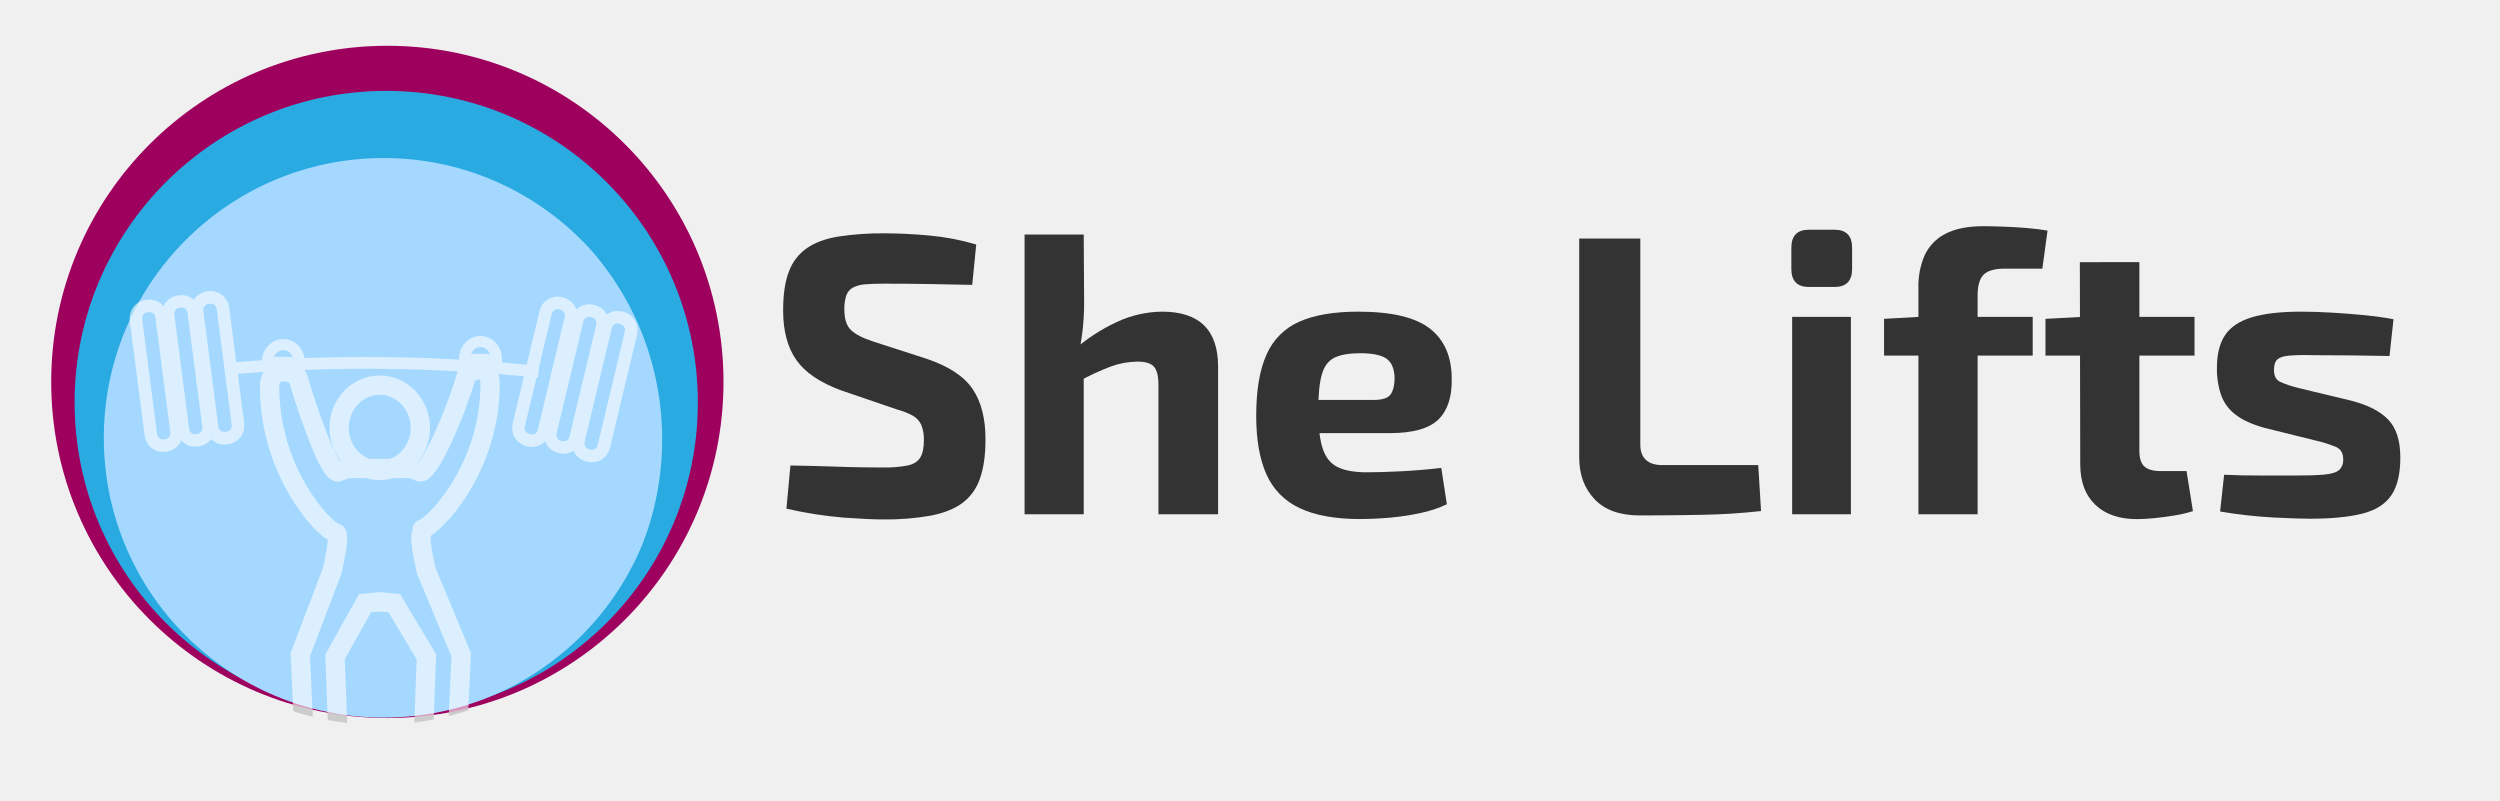
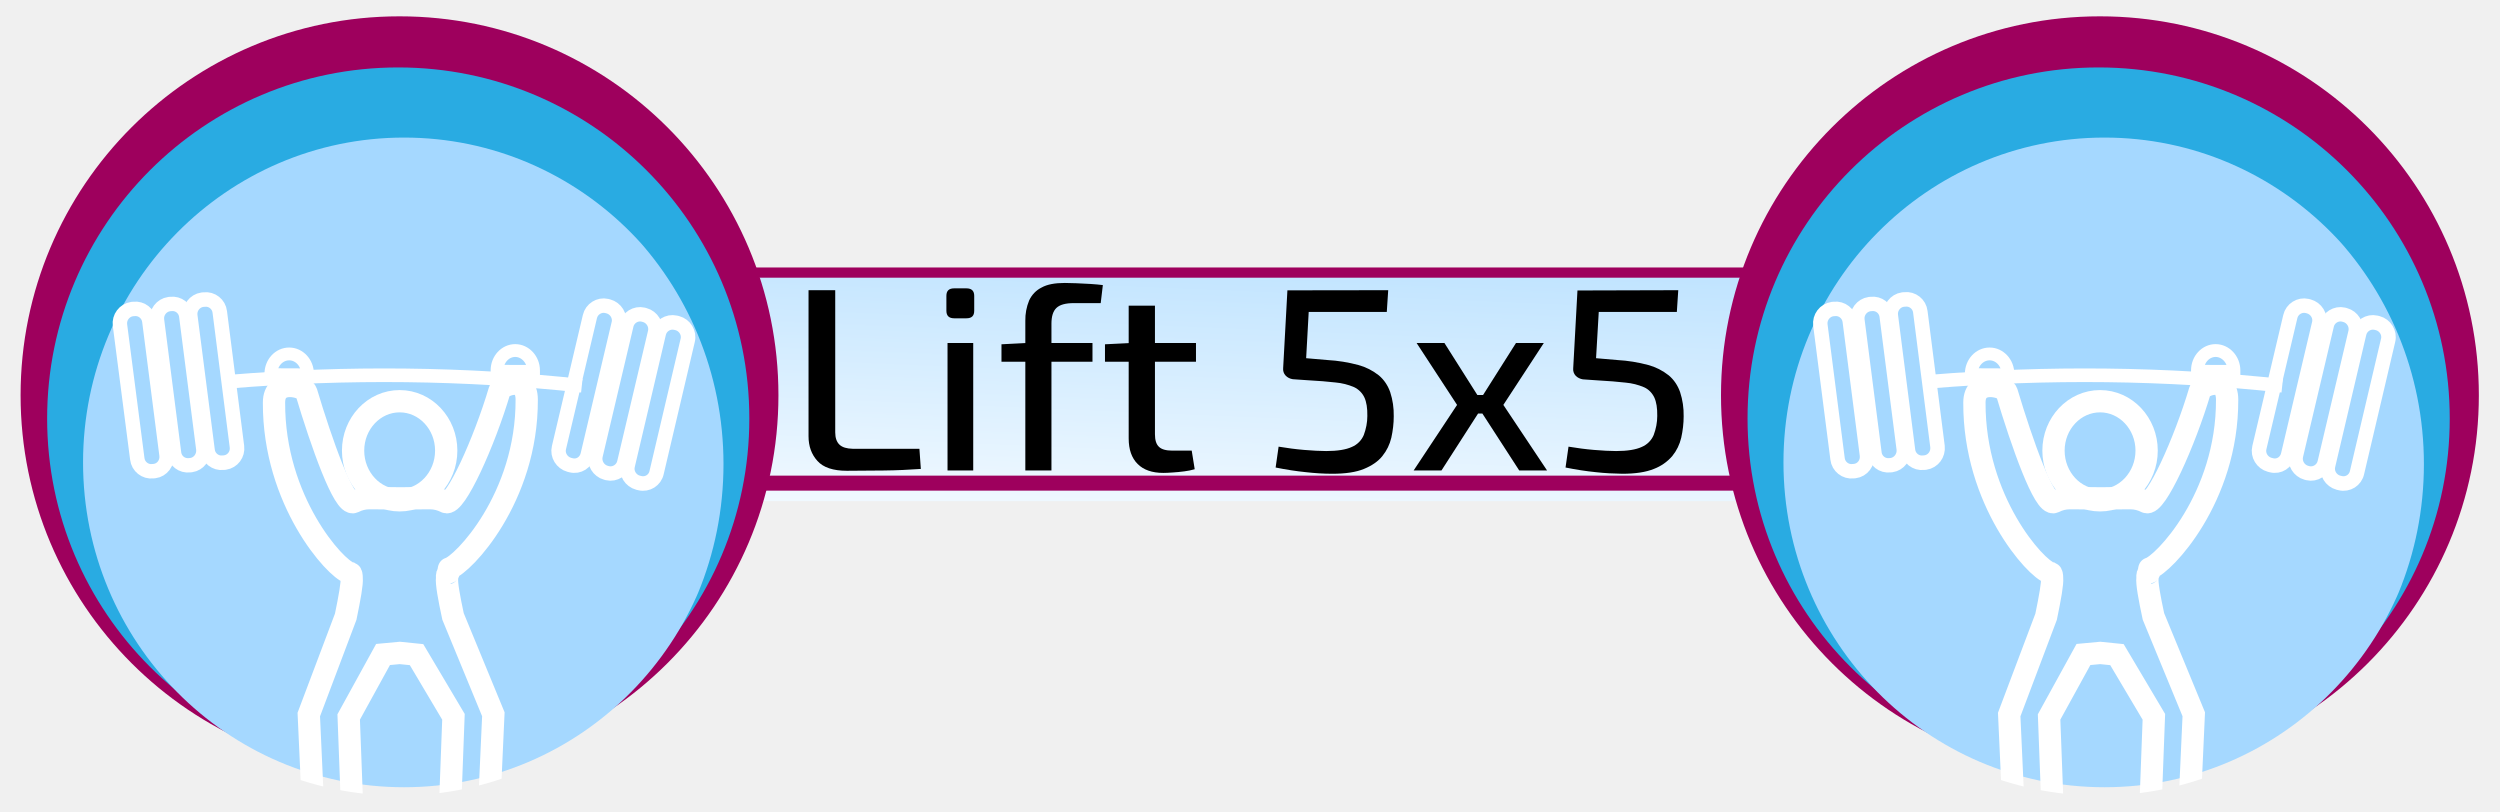
- <svg xmlns="http://www.w3.org/2000/svg" viewBox="0 0 1248.89 400">
-   <defs>
-     <style>.cls-1,.cls-10,.cls-11,.cls-12,.cls-13,.cls-8,.cls-9{fill:none;}.cls-2{isolation:isolate;}.cls-3{fill:#9e005d;}.cls-4{fill:#29abe2;}.cls-5{clip-path:url(#clip-path);}.cls-6{fill:#a5d8ff;}.cls-7{mix-blend-mode:hard-light;}.cls-10,.cls-11,.cls-12,.cls-13,.cls-8,.cls-9{stroke:#ccc;stroke-miterlimit:10;}.cls-8{stroke-width:6.29px;}.cls-9{stroke-width:5.9px;}.cls-10{stroke-width:6.22px;}.cls-11{stroke-width:6.25px;}.cls-12{stroke-width:5.55px;}.cls-13{stroke-width:9.65px;}.cls-14{fill:#333;}</style>
-     <clipPath id="clip-path">
-       <ellipse class="cls-1" cx="189.51" cy="219.48" rx="141.27" ry="142.58" />
-     </clipPath>
-   </defs>
-   <g class="cls-2">
-     <g id="Layer_1" data-name="Layer 1">
-       <circle class="cls-3" cx="193.5" cy="190.79" r="167.92" />
-       <circle class="cls-4" cx="192.94" cy="201.07" r="155.67" />
-       <g class="cls-5">
-         <circle class="cls-6" cx="191.63" cy="218.72" r="139.77" />
-         <g class="cls-7">
-           <path class="cls-8" d="M113.63,218.8l-.82.11a6.13,6.13,0,0,1-6.83-5.3l-7.52-58a6.16,6.16,0,0,1,5.25-6.9l.81-.11a6.12,6.12,0,0,1,6.83,5.3l7.52,58A6.15,6.15,0,0,1,113.63,218.8Z" />
-           <path class="cls-9" d="M115.71,184a828.92,828.92,0,0,1,153.34,1.77" />
-           <path class="cls-8" d="M294.3,227.66l-.8-.19A6.19,6.19,0,0,1,289,220l13.57-56.83a6.11,6.11,0,0,1,7.35-4.54l.8.19a6.18,6.18,0,0,1,4.49,7.43l-13.56,56.83A6.12,6.12,0,0,1,294.3,227.66Z" />
-           <path class="cls-10" d="M280.18,223.37l-.65-.16a6.16,6.16,0,0,1-4.49-7.42l13.37-56a6.11,6.11,0,0,1,7.35-4.54l.65.16a6.18,6.18,0,0,1,4.49,7.43l-13.37,56A6.1,6.1,0,0,1,280.18,223.37Z" />
-           <path class="cls-11" d="M264.34,220l-.72-.18a6.18,6.18,0,0,1-4.49-7.42L272.59,156a6.11,6.11,0,0,1,7.35-4.54l.71.17a6.18,6.18,0,0,1,4.49,7.43l-13.45,56.37A6.11,6.11,0,0,1,264.34,220Z" />
-           <path class="cls-10" d="M98.93,219.91l-.67.09a6.13,6.13,0,0,1-6.83-5.3L84,157.56a6.17,6.17,0,0,1,5.25-6.9l.66-.08a6.11,6.11,0,0,1,6.83,5.3L104.18,213A6.16,6.16,0,0,1,98.93,219.91Z" />
-           <path class="cls-11" d="M82.94,222.51l-.73.1a6.13,6.13,0,0,1-6.83-5.3l-7.46-57.5a6.17,6.17,0,0,1,5.25-6.9l.73-.09a6.11,6.11,0,0,1,6.83,5.3l7.46,57.49A6.15,6.15,0,0,1,82.94,222.51Z" />
-           <path class="cls-12" d="M133.59,180.71c0-4.72,3.57-8.55,7.94-8.55s7.95,3.83,7.95,8.55a3,3,0,0,1,0,.42L133.61,181A1.88,1.88,0,0,1,133.59,180.71Z" />
-           <path class="cls-12" d="M232.09,179.15c0-4.72,3.57-8.55,7.94-8.55s7.95,3.83,7.95,8.55c0,.14,0,.28,0,.42l-15.86-.09A1.77,1.77,0,0,1,232.09,179.15Z" />
-           <path class="cls-13" d="M210.33,268.41c-.32,2.25.8,8.4,2.57,16.63l17.5,42.07-1.74,37.59-9,5.57-8-4.86L213,328.14l-16-26.79-7.3-.71-7.33.67-15,26.83,1.39,37.27-8,4.86-9-5.57L150,327.11,166,285v0c1.77-8.24,2.86-14.35,2.54-16.6,0-1.22-.13-2-.48-2.12a2.77,2.77,0,0,0-.61-.19c-5.92-1.61-33-30.75-32.76-73.24,0-10.84,13.4-6.62,14-4.46,6.66,22.09,16.5,49.33,20.58,47.3A15.12,15.12,0,0,1,176.2,234l13.26.06h.9l12.35-.06a15,15,0,0,1,6.85,1.67c4.11,2,16.81-25.85,23.46-47.94.68-2.16,11.75-7,11.81,3.83.16,42.48-27.91,71.15-33.83,72.76-.25.06-.06,1.87-.19,1.94C210.46,266.45,210.3,267.19,210.33,268.41Z" />
-           <path class="cls-13" d="M169.41,213.7c0-11.74,9.1-21.29,20.29-21.29S210,202,210,213.7,200.93,235,189.7,235,169.41,225.47,169.41,213.7Z" />
+ <svg xmlns="http://www.w3.org/2000/svg" xmlns:xlink="http://www.w3.org/1999/xlink" version="1.1" id="Layer_1" x="0px" y="0px" viewBox="0 0 1760.9 571.9" style="enable-background:new 0 0 1760.9 571.9;" xml:space="preserve">
+   <style type="text/css">
+ 	.st0{fill:url(#SVGID_1_);}
+ 	.st1{fill:none;stroke:#9E005D;stroke-width:7.196;stroke-miterlimit:10;}
+ 	.st2{fill:none;stroke:#9E005D;stroke-width:10.565;stroke-miterlimit:10;}
+ 	.st3{fill:#9E005D;}
+ 	.st4{fill:#29ABE2;}
+ 	.st5{clip-path:url(#SVGID_00000027591491469151393440000002766173424864849086_);}
+ 	.st6{fill:#A5D8FF;}
+ 	.st7{fill:none;stroke:#FFFFFF;stroke-width:10.243;stroke-miterlimit:10;}
+ 	.st8{fill:none;stroke:#FFFFFF;stroke-width:9.594;stroke-miterlimit:10;}
+ 	.st9{fill:none;stroke:#FFFFFF;stroke-width:10.121;stroke-miterlimit:10;}
+ 	.st10{fill:none;stroke:#FFFFFF;stroke-width:10.175;stroke-miterlimit:10;}
+ 	.st11{fill:none;stroke:#FFFFFF;stroke-width:9.025;stroke-miterlimit:10;}
+ 	.st12{fill:none;stroke:#FFFFFF;stroke-width:15.696;stroke-miterlimit:10;}
+ 	.st13{clip-path:url(#SVGID_00000114058165726232844750000000093255415106439830_);}
+ </style>
+   <g>
+     <linearGradient id="SVGID_1_" gradientUnits="userSpaceOnUse" x1="884.886" y1="130.584" x2="899.414" y2="475.866" gradientTransform="matrix(1 0 0 -1 0 553.2608)">
+       <stop offset="0" style="stop-color:#FFFFFF" />
+       <stop offset="1" style="stop-color:#A5D8FF" />
+     </linearGradient>
+     <rect x="525.8" y="190.7" class="st0" width="730.8" height="162.3" />
+     <g id="Layer_1_00000171695063235142997500000003818680472352850070_">
+       <line class="st1" x1="503.2" y1="192" x2="1246.7" y2="192" />
+       <line class="st2" x1="525.6" y1="340.3" x2="1229.5" y2="340.3" />
+       <g>
+         <circle class="st3" cx="281.4" cy="278.4" r="266.9" />
+         <circle class="st4" cx="280.5" cy="294.8" r="247.3" />
+         <g>
+           <g>
+             <defs>
+               <ellipse id="SVGID_00000156576236859038443930000011980959786166621827_" cx="281.1" cy="326.9" rx="228.5" ry="233.5" />
+             </defs>
+             <clipPath id="SVGID_00000117661594623181816790000000396431109425940116_">
+               <use xlink:href="#SVGID_00000156576236859038443930000011980959786166621827_" style="overflow:visible;" />
+             </clipPath>
+             <g style="clip-path:url(#SVGID_00000117661594623181816790000000396431109425940116_);">
+               <ellipse class="st6" cx="284.6" cy="325.7" rx="226.1" ry="228.8" />
+               <g>
+                 <path class="st7" d="M158.5,325.8l-1.3,0.1c-5.4,0.7-10.4-3.3-11-8.7L134,222.4c-0.7-5.4,3.1-10.5,8.5-11.3l1.3-0.1         c5.4-0.7,10.4,3.3,11,8.7l12.1,94.9C167.6,320,163.9,325,158.5,325.8z" />
+                 <path class="st8" d="M161.8,268.8c82.6-6.8,165.7-5.9,248,2.9" />
+                 <path class="st7" d="M450.7,340.3l-1.3-0.3c-5.2-1.4-8.6-6.8-7.3-12.1l21.9-93.1c1.2-5.3,6.6-8.7,11.8-7.5l0,0l1.3,0.3         c5.2,1.4,8.6,6.8,7.3,12.1l-21.9,93.1C461.4,338.2,456,341.6,450.7,340.3L450.7,340.3z" />
+                 <path class="st9" d="M427.9,333.3l-1.1-0.3c-5.2-1.4-8.5-6.8-7.3-12.1l21.7-91.8c1.2-5.4,6.6-8.7,11.8-7.5l1.1,0.3         c5.2,1.4,8.5,6.8,7.3,12.1l-21.7,91.8C438.5,331.1,433.1,334.5,427.9,333.3L427.9,333.3z" />
+                 <path class="st10" d="M402.2,327.7l-1.2-0.3c-5.2-1.4-8.6-6.8-7.3-12.1l21.8-92.3c1.2-5.3,6.6-8.7,11.8-7.5l1.2,0.3         c5.2,1.4,8.6,6.8,7.3,12.1L414,320.2C412.8,325.7,407.6,329.1,402.2,327.7z" />
+                 <path class="st9" d="M134.7,327.6l-1.1,0.1c-5.4,0.7-10.4-3.1-11-8.7l-12-93.5c-0.7-5.4,3.1-10.5,8.5-11.3l1.1-0.1         c5.4-0.7,10.4,3.1,11,8.7l12,93.5C143.8,321.7,140.1,326.8,134.7,327.6z" />
+                 <path class="st10" d="M108.9,331.8l-1.2,0.1c-5.4,0.7-10.4-3.3-11-8.7L84.5,229c-0.7-5.4,3.1-10.5,8.5-11.3l1.2-0.1         c5.4-0.7,10.4,3.3,11,8.7l12.1,94.2C118,326.1,114.2,331.1,108.9,331.8z" />
+                 <path class="st11" d="M190.8,263.3c0-7.8,5.8-14,12.9-14s12.9,6.3,12.9,14c0,0.3,0,0.4,0,0.7l-25.7-0.1         C190.8,263.7,190.8,263.6,190.8,263.3z" />
+                 <path class="st11" d="M350.1,260.9c0-7.8,5.8-14,12.8-14s12.9,6.3,12.9,14c0,0.3,0,0.4,0,0.7l-25.7-0.1         C350.1,261.2,350.1,261,350.1,260.9z" />
+                 <path class="st12" d="M314.9,407c-0.5,3.7,1.3,13.7,4.2,27.2l28.4,68.9l-2.8,61.7l-14.7,9.1l-12.9-7.9l2.3-61.1l-26-43.8         l-11.8-1.2l-11.8,1.1l-24.2,44l2.3,61l-12.9,7.9l-14.7-9.1l-2.8-61.5l26-68.9l0,0c2.8-13.5,4.6-23.6,4.2-27.2         c0-2-0.3-3.3-0.8-3.5c-0.3-0.1-0.7-0.3-0.9-0.3c-9.5-2.6-53.3-50.4-53-119.9c0-17.7,21.7-10.9,22.7-7.4         c10.8,36.2,26.6,80.7,33.4,77.5c3.4-1.8,7.3-2.7,11-2.7l21.4,0.1h1.5l20-0.1c3.9,0,7.7,1,11,2.7c6.6,3.3,27.2-42.3,37.9-78.5         c1.1-3.5,19-11.4,19.1,6.3c0.3,69.6-45.2,116.5-54.7,119.1c-0.4,0.1-0.1,3.1-0.3,3.1C315,403.8,314.8,405,314.9,407z" />
+                 <path class="st12" d="M248.7,317.4c0-19.2,14.7-34.8,32.8-34.8c18.2,0,32.8,15.7,32.8,34.8c0,19.2-14.7,35-32.8,35         C263.4,352.4,248.7,336.7,248.7,317.4z" />
+               </g>
+             </g>
+           </g>
        </g>
      </g>
-       <path class="cls-14" d="M442.17,116.56q10.18,0,22.16,1.1a119.72,119.72,0,0,1,23.35,4.49l-2,20.16q-8.79-.19-20.56-.4t-23.16-.2q-5.6,0-9.48.3a15.88,15.88,0,0,0-6.29,1.6,7.21,7.21,0,0,0-3.39,3.89,20.57,20.57,0,0,0-1,7.19q0,7,3.29,10.18t11.28,5.79l26.55,8.58q16.56,5.59,23,15.17t6.38,25.15q0,11.79-2.79,19.56a25.16,25.16,0,0,1-8.78,12.18q-6,4.39-15.77,6.29a128.79,128.79,0,0,1-24,1.9q-6.78,0-19.36-.9a201.06,201.06,0,0,1-28.74-4.49l2-21.56q11.77.19,20.46.5t14.87.4c4.13.06,7.72.1,10.78.1a60.29,60.29,0,0,0,12.48-1q4.49-1,6.29-4t1.79-8.59a19.12,19.12,0,0,0-1.29-7.68,10,10,0,0,0-4.2-4.59,34.12,34.12,0,0,0-7.88-3.1l-28-9.58q-15.76-5.79-22.35-15.17t-6.59-24.75q0-12,2.89-19.46a24.46,24.46,0,0,1,9-11.68q6.08-4.2,15.77-5.79A145.74,145.74,0,0,1,442.17,116.56Z" />
-       <path class="cls-14" d="M541.38,117.16l.2,34.14a115.69,115.69,0,0,1-.9,14.77,104,104,0,0,1-2.1,11.77l2.8,2.6v76.45H511.83V117.16Zm39.12,38.53q27.94,0,28,27.34v73.86H578.71V192.22c0-4.4-.77-7.42-2.3-9.09s-4.23-2.49-8.08-2.49A39.6,39.6,0,0,0,555.15,183a124.19,124.19,0,0,0-16.77,7.79l-2.59-15.37a90.1,90.1,0,0,1,22.36-14.67A54.32,54.32,0,0,1,580.5,155.69Z" />
-       <path class="cls-14" d="M678.51,155.69q24.94,0,35.83,8.48t10.88,25.25q.19,13.58-6.79,20.26t-24.15,6.69H639.19V199.8H686.1q6.78,0,8.68-2.89t1.89-8.09q-.2-7-4.09-9.68t-13.07-2.69q-8.19,0-12.78,2.19T660.35,187q-1.8,6.18-1.8,18,0,12.38,2.2,19.06t7.48,9.29q5.28,2.59,14.67,2.59,6.78,0,16.87-.5T720,233.74l2.79,18.16a58.32,58.32,0,0,1-13.17,4.39,124.24,124.24,0,0,1-15.17,2.3q-7.79.69-15,.7-18.76,0-30.24-5.49a33.26,33.26,0,0,1-16.57-16.87q-5.09-11.38-5.09-29.14,0-19.36,5.19-30.74a31.68,31.68,0,0,1,16.37-16.37Q660.35,155.69,678.51,155.69Z" />
-       <path class="cls-14" d="M819.43,119.16v103q0,5,2.8,7.58t8,2.6h48.11l1.4,22.95q-14.18,1.61-29.65,1.9t-30.84.3q-15,0-22.65-8.08t-7.69-20.66V119.16Z" />
-       <path class="cls-14" d="M916.44,114.77q8.79,0,8.79,9v10.58q0,9-8.79,9H903.67q-8.79,0-8.79-9V123.75q0-9,8.79-9Zm8.19,43.51v98.61H895.28V158.28Z" />
-       <path class="cls-14" d="M1015.45,158.28v19.36H941.19V159.28l17.77-1ZM990.9,113q3.58,0,9.48.2t12,.7c4.06.33,7.56.77,10.48,1.3l-2.59,19h-18.76q-7.59,0-10.58,3t-3,10.38V256.89H958.36V143.71a38.81,38.81,0,0,1,3.09-16.17,22.81,22.81,0,0,1,10.28-10.68Q978.92,113,990.9,113Z" />
-       <path class="cls-14" d="M1096.29,158.28v19.36h-74.46V159.28l19.17-1Zm-27.55-27.34v94.41q0,5.4,2.5,7.69t8.28,2.29h12.78l3.19,20a60.93,60.93,0,0,1-8.78,2.1c-3.46.6-6.92,1.06-10.38,1.4s-6.39.5-8.79.5q-13.36,0-20.85-7.19t-7.49-20.16l-.2-101Z" />
-       <path class="cls-14" d="M1149.58,155.69q7.18,0,15.57.5t16.37,1.29q8,.81,14.17,2l-2,18.36q-9.59-.19-19.27-.3t-18.86-.1a108.94,108.94,0,0,0-12,.2c-2.79.27-4.76.9-5.88,1.9s-1.7,2.76-1.7,5.29q0,4.39,3,5.89a55.43,55.43,0,0,0,10,3.29l25.75,6.19q12.38,3.2,18.37,9.48t6,18.87q0,12.38-4.59,19t-14.58,9.08q-10,2.49-25.75,2.5-6.18,0-18.36-.6a237.53,237.53,0,0,1-26.75-3l2-18.36q3.59.19,9.18.3t12.18.1h13.17q10.19,0,15.57-.5t7.39-2.3a6.87,6.87,0,0,0,2-5.39c0-2.92-1.13-4.92-3.39-6a61.57,61.57,0,0,0-10.78-3.4l-24.95-6.19q-9.39-2.58-14.57-6.58a21.31,21.31,0,0,1-7.29-9.78,40.46,40.46,0,0,1-2.1-13.78q0-10.17,4.1-16.27t13.37-8.88Q1134.21,155.69,1149.58,155.69Z" />
+       <g>
+         <circle class="st3" cx="1479.1" cy="278.4" r="266.9" />
+         <circle class="st4" cx="1478.2" cy="294.8" r="247.3" />
+         <g>
+           <g>
+             <defs>
+               <ellipse id="SVGID_00000144324510908581193320000001068216700984828832_" cx="1478.8" cy="326.9" rx="228.5" ry="233.5" />
+             </defs>
+             <clipPath id="SVGID_00000008138409809186240170000016745083740551527304_">
+               <use xlink:href="#SVGID_00000144324510908581193320000001068216700984828832_" style="overflow:visible;" />
+             </clipPath>
+             <g style="clip-path:url(#SVGID_00000008138409809186240170000016745083740551527304_);">
+               <ellipse class="st6" cx="1482.3" cy="325.7" rx="226.1" ry="228.8" />
+               <g>
+                 <path class="st7" d="M1356.2,325.8l-1.3,0.1c-5.4,0.7-10.4-3.3-11-8.7l-12.1-94.9c-0.7-5.4,3.1-10.5,8.5-11.3l1.3-0.1         c5.4-0.7,10.4,3.3,11,8.7l12.1,94.9C1365.3,320,1361.6,325,1356.2,325.8z" />
+                 <path class="st8" d="M1359.5,268.8c82.6-6.8,165.7-5.9,248,2.9" />
+                 <path class="st7" d="M1648.4,340.3l-1.3-0.3c-5.2-1.4-8.6-6.8-7.3-12.1l21.9-93.1c1.2-5.3,6.6-8.7,11.8-7.5l0,0l1.3,0.3         c5.2,1.4,8.6,6.8,7.3,12.1l-21.9,93.1C1659.1,338.2,1653.7,341.6,1648.4,340.3L1648.4,340.3z" />
+                 <path class="st9" d="M1625.6,333.3l-1.1-0.3c-5.2-1.4-8.5-6.8-7.3-12.1l21.7-91.8c1.2-5.4,6.6-8.7,11.8-7.5l1.1,0.3         c5.2,1.4,8.5,6.8,7.3,12.1l-21.7,91.8C1636.2,331.1,1630.8,334.5,1625.6,333.3L1625.6,333.3z" />
+                 <path class="st10" d="M1599.9,327.7l-1.2-0.3c-5.2-1.4-8.6-6.8-7.3-12.1l21.8-92.3c1.2-5.3,6.6-8.7,11.8-7.5l1.2,0.3         c5.2,1.4,8.6,6.8,7.3,12.1l-21.8,92.3C1610.5,325.7,1605.3,329.1,1599.9,327.7z" />
+                 <path class="st9" d="M1332.4,327.6l-1.1,0.1c-5.4,0.7-10.4-3.1-11-8.7l-12-93.5c-0.7-5.4,3.1-10.5,8.5-11.3l1.1-0.1         c5.4-0.7,10.4,3.1,11,8.7l12,93.5C1341.5,321.7,1337.7,326.8,1332.4,327.6z" />
+                 <path class="st10" d="M1306.5,331.8l-1.2,0.1c-5.4,0.7-10.4-3.3-11-8.7l-12.1-94.2c-0.7-5.4,3.1-10.5,8.5-11.3l1.2-0.1         c5.4-0.7,10.4,3.3,11,8.7l12.1,94.2C1315.7,326.1,1311.9,331.1,1306.5,331.8z" />
+                 <path class="st11" d="M1388.5,263.3c0-7.8,5.8-14,12.9-14c7.1,0,12.9,6.3,12.9,14c0,0.3,0,0.4,0,0.7l-25.7-0.1         C1388.5,263.7,1388.5,263.6,1388.5,263.3z" />
+                 <path class="st11" d="M1547.8,260.9c0-7.8,5.8-14,12.8-14c7,0,12.9,6.3,12.9,14c0,0.3,0,0.4,0,0.7l-25.7-0.1         C1547.8,261.2,1547.8,261,1547.8,260.9z" />
+                 <path class="st12" d="M1512.6,407c-0.5,3.7,1.3,13.7,4.2,27.2l28.4,68.9l-2.8,61.7l-14.7,9.1l-12.9-7.9l2.3-61.1l-26-43.8         l-11.8-1.2l-11.8,1.1l-24.2,44l2.3,61l-12.9,7.9l-14.7-9.1l-2.8-61.5l26-68.9l0,0c2.8-13.5,4.6-23.6,4.2-27.2         c0-2-0.3-3.3-0.8-3.5c-0.3-0.1-0.7-0.3-0.9-0.3c-9.5-2.6-53.3-50.4-53-119.9c0-17.7,21.7-10.9,22.7-7.4         c10.8,36.2,26.6,80.7,33.4,77.5c3.4-1.8,7.3-2.7,11-2.7l21.4,0.1h1.5l20-0.1c3.9,0,7.7,1,11,2.7c6.6,3.3,27.2-42.3,37.9-78.5         c1.1-3.5,19-11.4,19.1,6.3c0.3,69.6-45.2,116.5-54.7,119.1c-0.4,0.1-0.1,3.1-0.3,3.1C1512.7,403.8,1512.5,405,1512.6,407z" />
+                 <path class="st12" d="M1446.4,317.4c0-19.2,14.7-34.8,32.8-34.8c18.2,0,32.8,15.7,32.8,34.8c0,19.2-14.7,35-32.8,35         C1461.1,352.4,1446.4,336.7,1446.4,317.4z" />
+               </g>
+             </g>
+           </g>
+         </g>
+       </g>
+       <path d="M588.3,204.4v100.1c0,3.9,1,6.8,3,8.7c2,1.9,5.1,2.8,9.3,2.9h47l1,14.2c-8.5,0.6-17.1,1-25.9,1.1s-17.5,0.2-26.2,0.2    c-9.6,0-16.6-2.3-20.7-6.9c-4.2-4.6-6.3-10.4-6.3-17.4V204.4H588.3z" />
+       <path d="M680.7,203.1c3.7,0,5.5,1.8,5.5,5.3v10.5c0,3.6-1.8,5.3-5.5,5.3h-8.6c-3.7,0-5.5-1.8-5.5-5.3v-10.5c0-3.6,1.8-5.3,5.5-5.3    H680.7z M685.5,241.6v89.8h-18.1v-89.8L685.5,241.6L685.5,241.6z" />
+       <path d="M769.5,241.6v13.2h-64.1v-12.3l17.5-0.9H769.5z M750,199.3c2,0,4.7,0.1,8,0.2s6.7,0.3,10,0.5c3.4,0.2,6.3,0.5,8.8,0.8    l-1.5,12.7h-18.9c-5.8,0-9.9,1.1-12.3,3.4c-2.4,2.3-3.5,6-3.5,11.1v103.4h-18.4V226c-0.1-4.9,0.8-9.8,2.7-14.4    c1.8-3.9,4.9-7.2,8.8-9.1C737.6,200.3,743.1,199.3,750,199.3z" />
+       <path d="M842.4,241.6v13.2h-64.1v-12.3l18.3-0.9H842.4z M813.5,215.3v90.5c0,4.2,0.9,7.1,2.8,8.9c1.8,1.8,5,2.7,9.4,2.7h13.7    l2.1,13.1c-2.4,0.7-4.8,1.2-7.3,1.5c-2.7,0.4-5.5,0.6-8.2,0.8s-4.9,0.3-6.6,0.3c-7.9,0-13.9-2.1-18.1-6.3s-6.3-10.2-6.3-18v-93.5    H813.5z" />
+       <path d="M977.8,204.4l-1,15.3h-55l-1.8,32.6l15,1.3c7.4,0.4,14.7,1.6,21.8,3.5c5.2,1.4,10.1,3.9,14.4,7.3c3.7,3.1,6.4,7.2,8,11.8    c1.8,5.5,2.6,11.2,2.5,17c0,5.1-0.6,10.1-1.7,15.1c-1.1,4.7-3.2,9.1-6.3,12.9c-3,3.8-7.4,6.8-13,9.1c-5.6,2.3-13,3.4-22.2,3.4    c-6.2,0-12.3-0.4-18.5-1.1c-7-0.7-14.1-1.8-21.5-3.3l2.1-14.7c6,1,11.9,1.8,17.9,2.3s11.2,0.8,15.6,0.8c8,0,14-1,18.1-2.9    c3.8-1.6,6.8-4.6,8.4-8.4c1.6-4.3,2.5-8.8,2.5-13.4c0.1-5.5-0.6-9.9-2.1-13.1s-4.1-5.7-7.2-7.2c-4.2-1.8-8.6-2.9-13.1-3.3    c-5.4-0.6-12.1-1.2-20-1.6l-10.1-0.7c-2-0.3-3.8-1.2-5.1-2.6c-1.3-1.4-1.9-3.3-1.7-5.2l3-54.8L977.8,204.4L977.8,204.4z" />
+       <path d="M1017.4,241.6l27.6,43.6l-29.7,46.2h-19.6l30.6-46.2l-28.5-43.6L1017.4,241.6L1017.4,241.6z M1053.5,278.2v13.1h-21.7    v-13.1H1053.5z M1087.4,241.6l-28.5,43.6l30.8,46.2h-19.6l-29.9-46.2l27.6-43.6L1087.4,241.6z" />
+       <path d="M1182.1,204.4l-1,15.3h-55l-1.9,32.6l15,1.3c7.4,0.4,14.7,1.6,21.8,3.5c5.2,1.4,10.1,3.9,14.4,7.3c3.7,3.1,6.4,7.2,8,11.8    c1.8,5.5,2.6,11.2,2.5,17c0,5.1-0.6,10.1-1.7,15.1c-1.1,4.7-3.2,9.1-6.3,12.9c-3.5,4.1-8,7.2-13,9.1c-5.7,2.3-13,3.4-22.2,3.4    c-6.2-0.1-12.3-0.4-18.5-1.1c-7-0.7-14.1-1.8-21.5-3.3l2.1-14.7c6,1,11.9,1.8,17.9,2.3s11.2,0.8,15.6,0.8c8,0,14-1,18.1-2.9    c3.8-1.6,6.8-4.6,8.4-8.4c1.6-4.3,2.5-8.8,2.5-13.4c0.1-5.5-0.6-9.9-2.1-13.1c-1.5-3.1-4-5.7-7.1-7.1c-4.2-1.8-8.6-2.9-13.1-3.3    c-5.5-0.6-12.1-1.2-20-1.6l-10.1-0.7c-1.9-0.3-3.8-1.2-5.1-2.6c-1.3-1.4-1.9-3.3-1.7-5.2l3-54.8L1182.1,204.4z" />
    </g>
  </g>
</svg>
